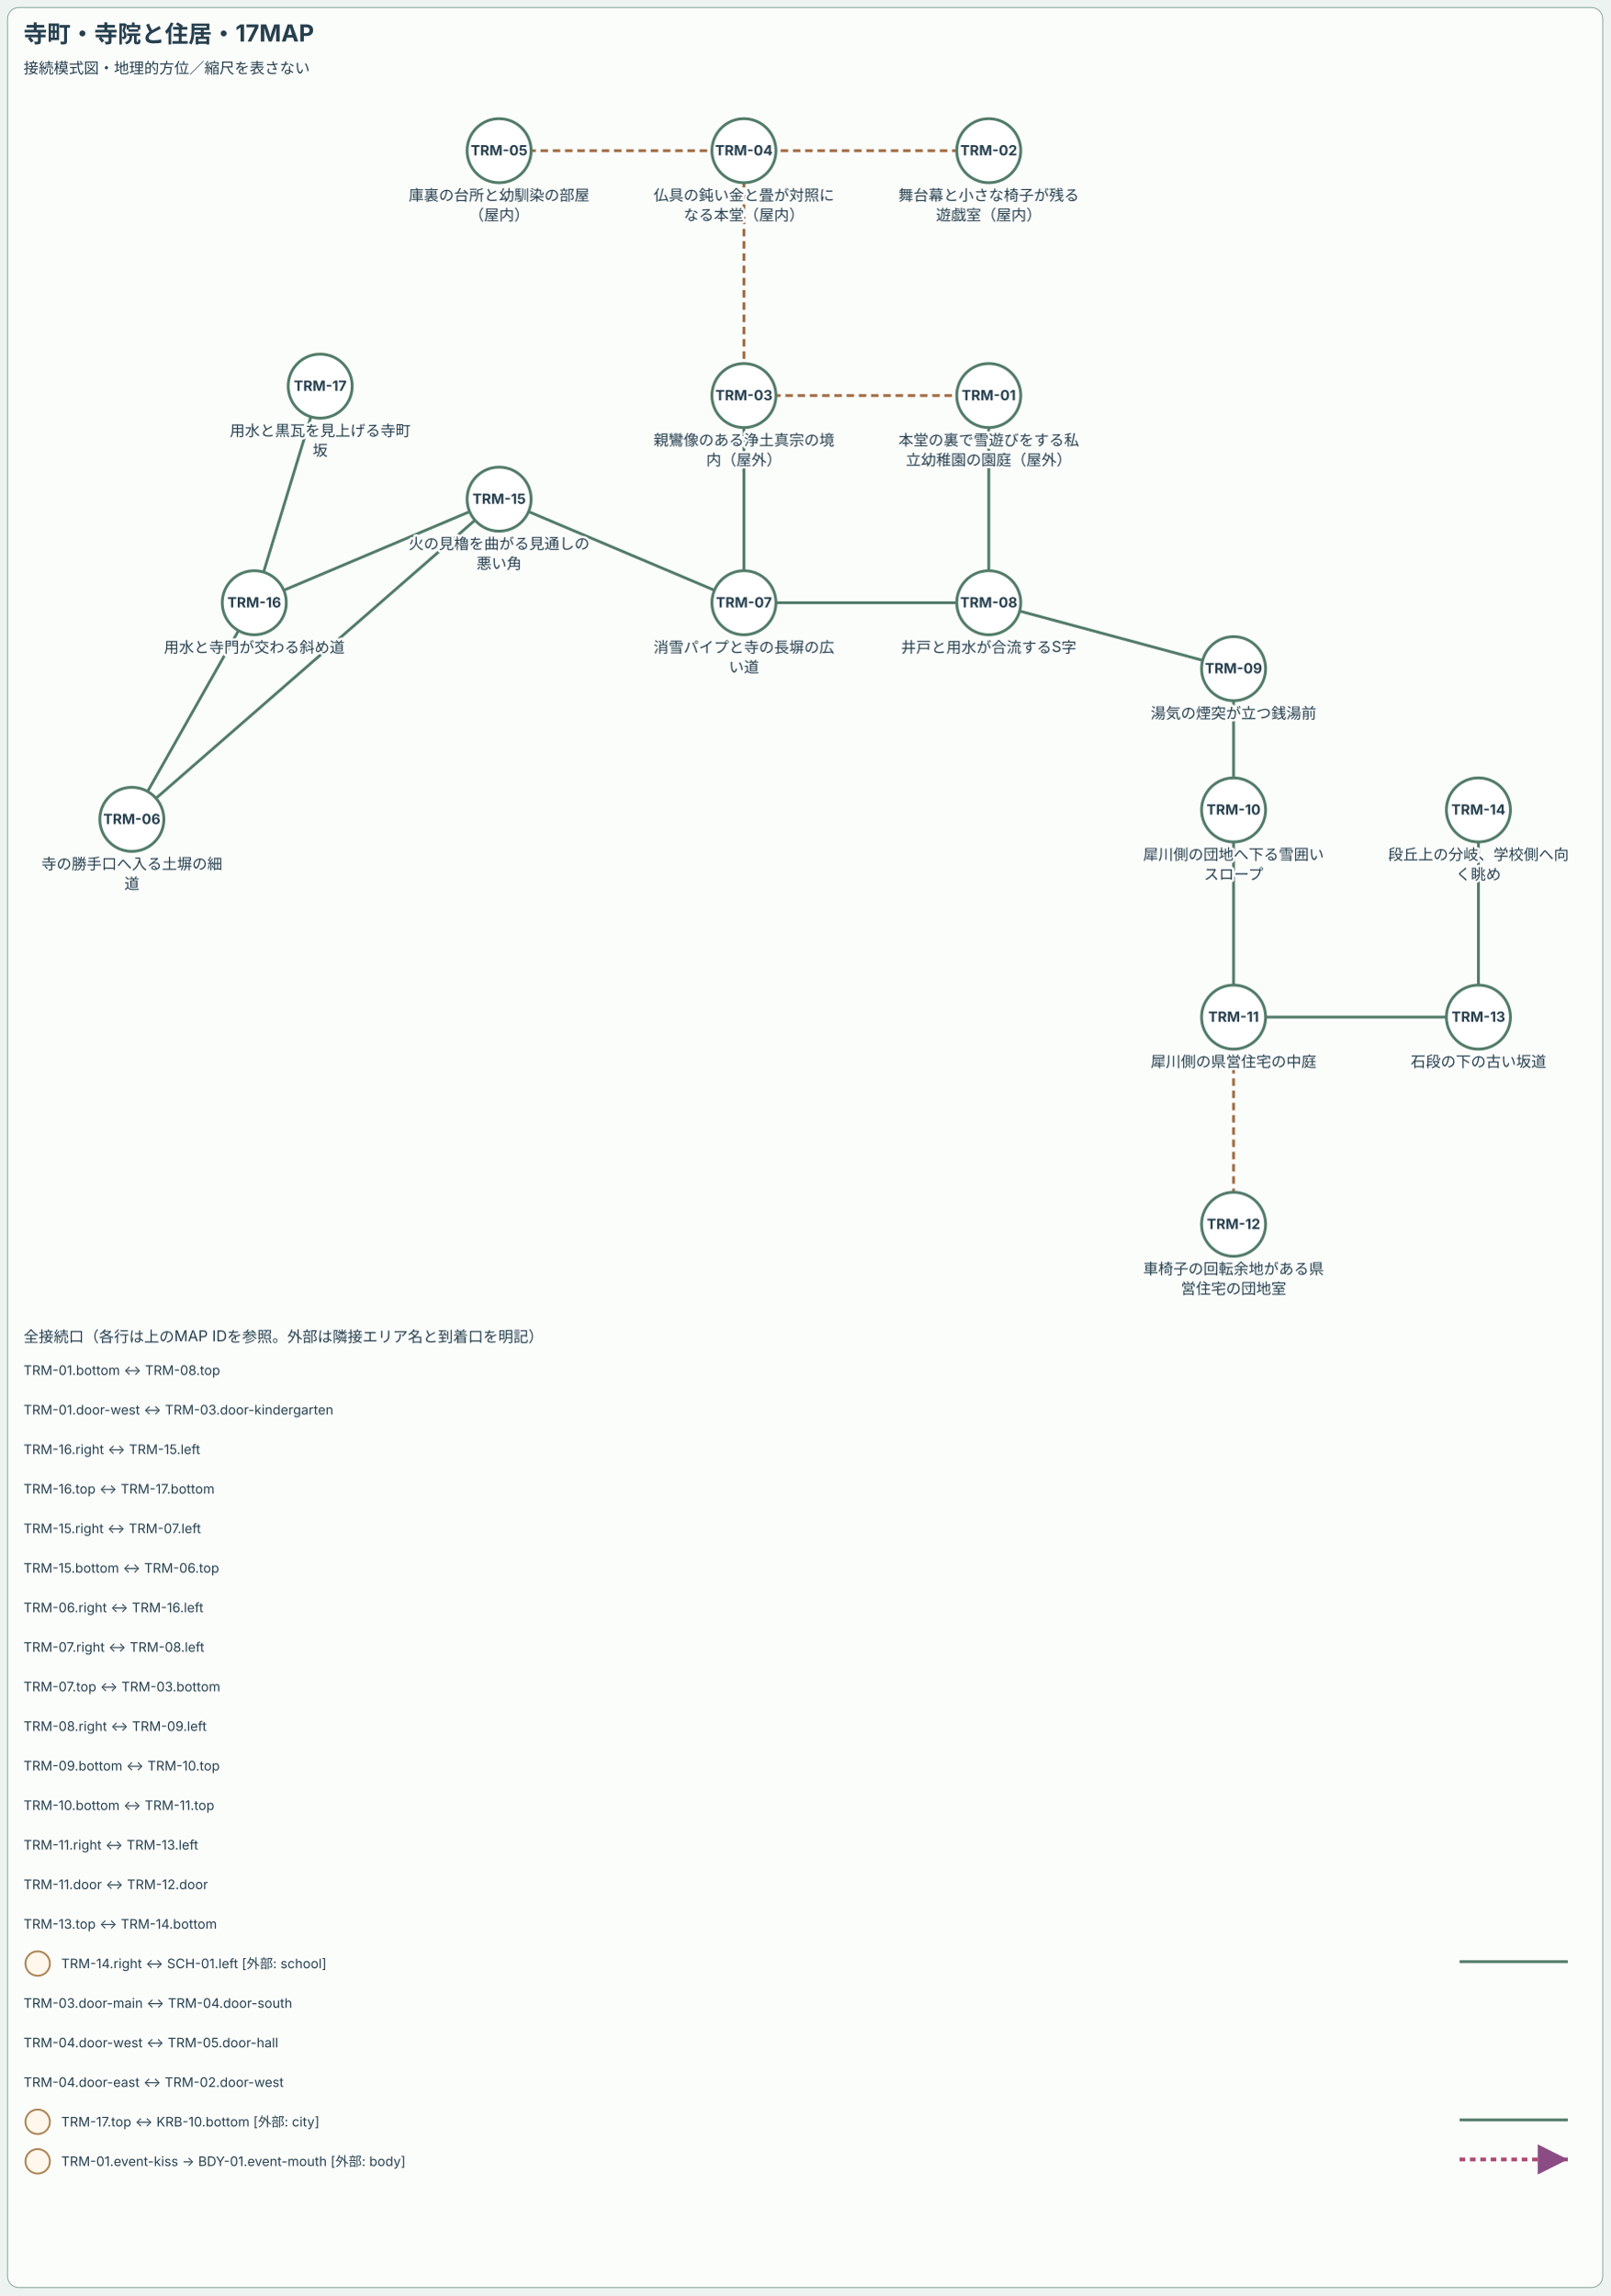
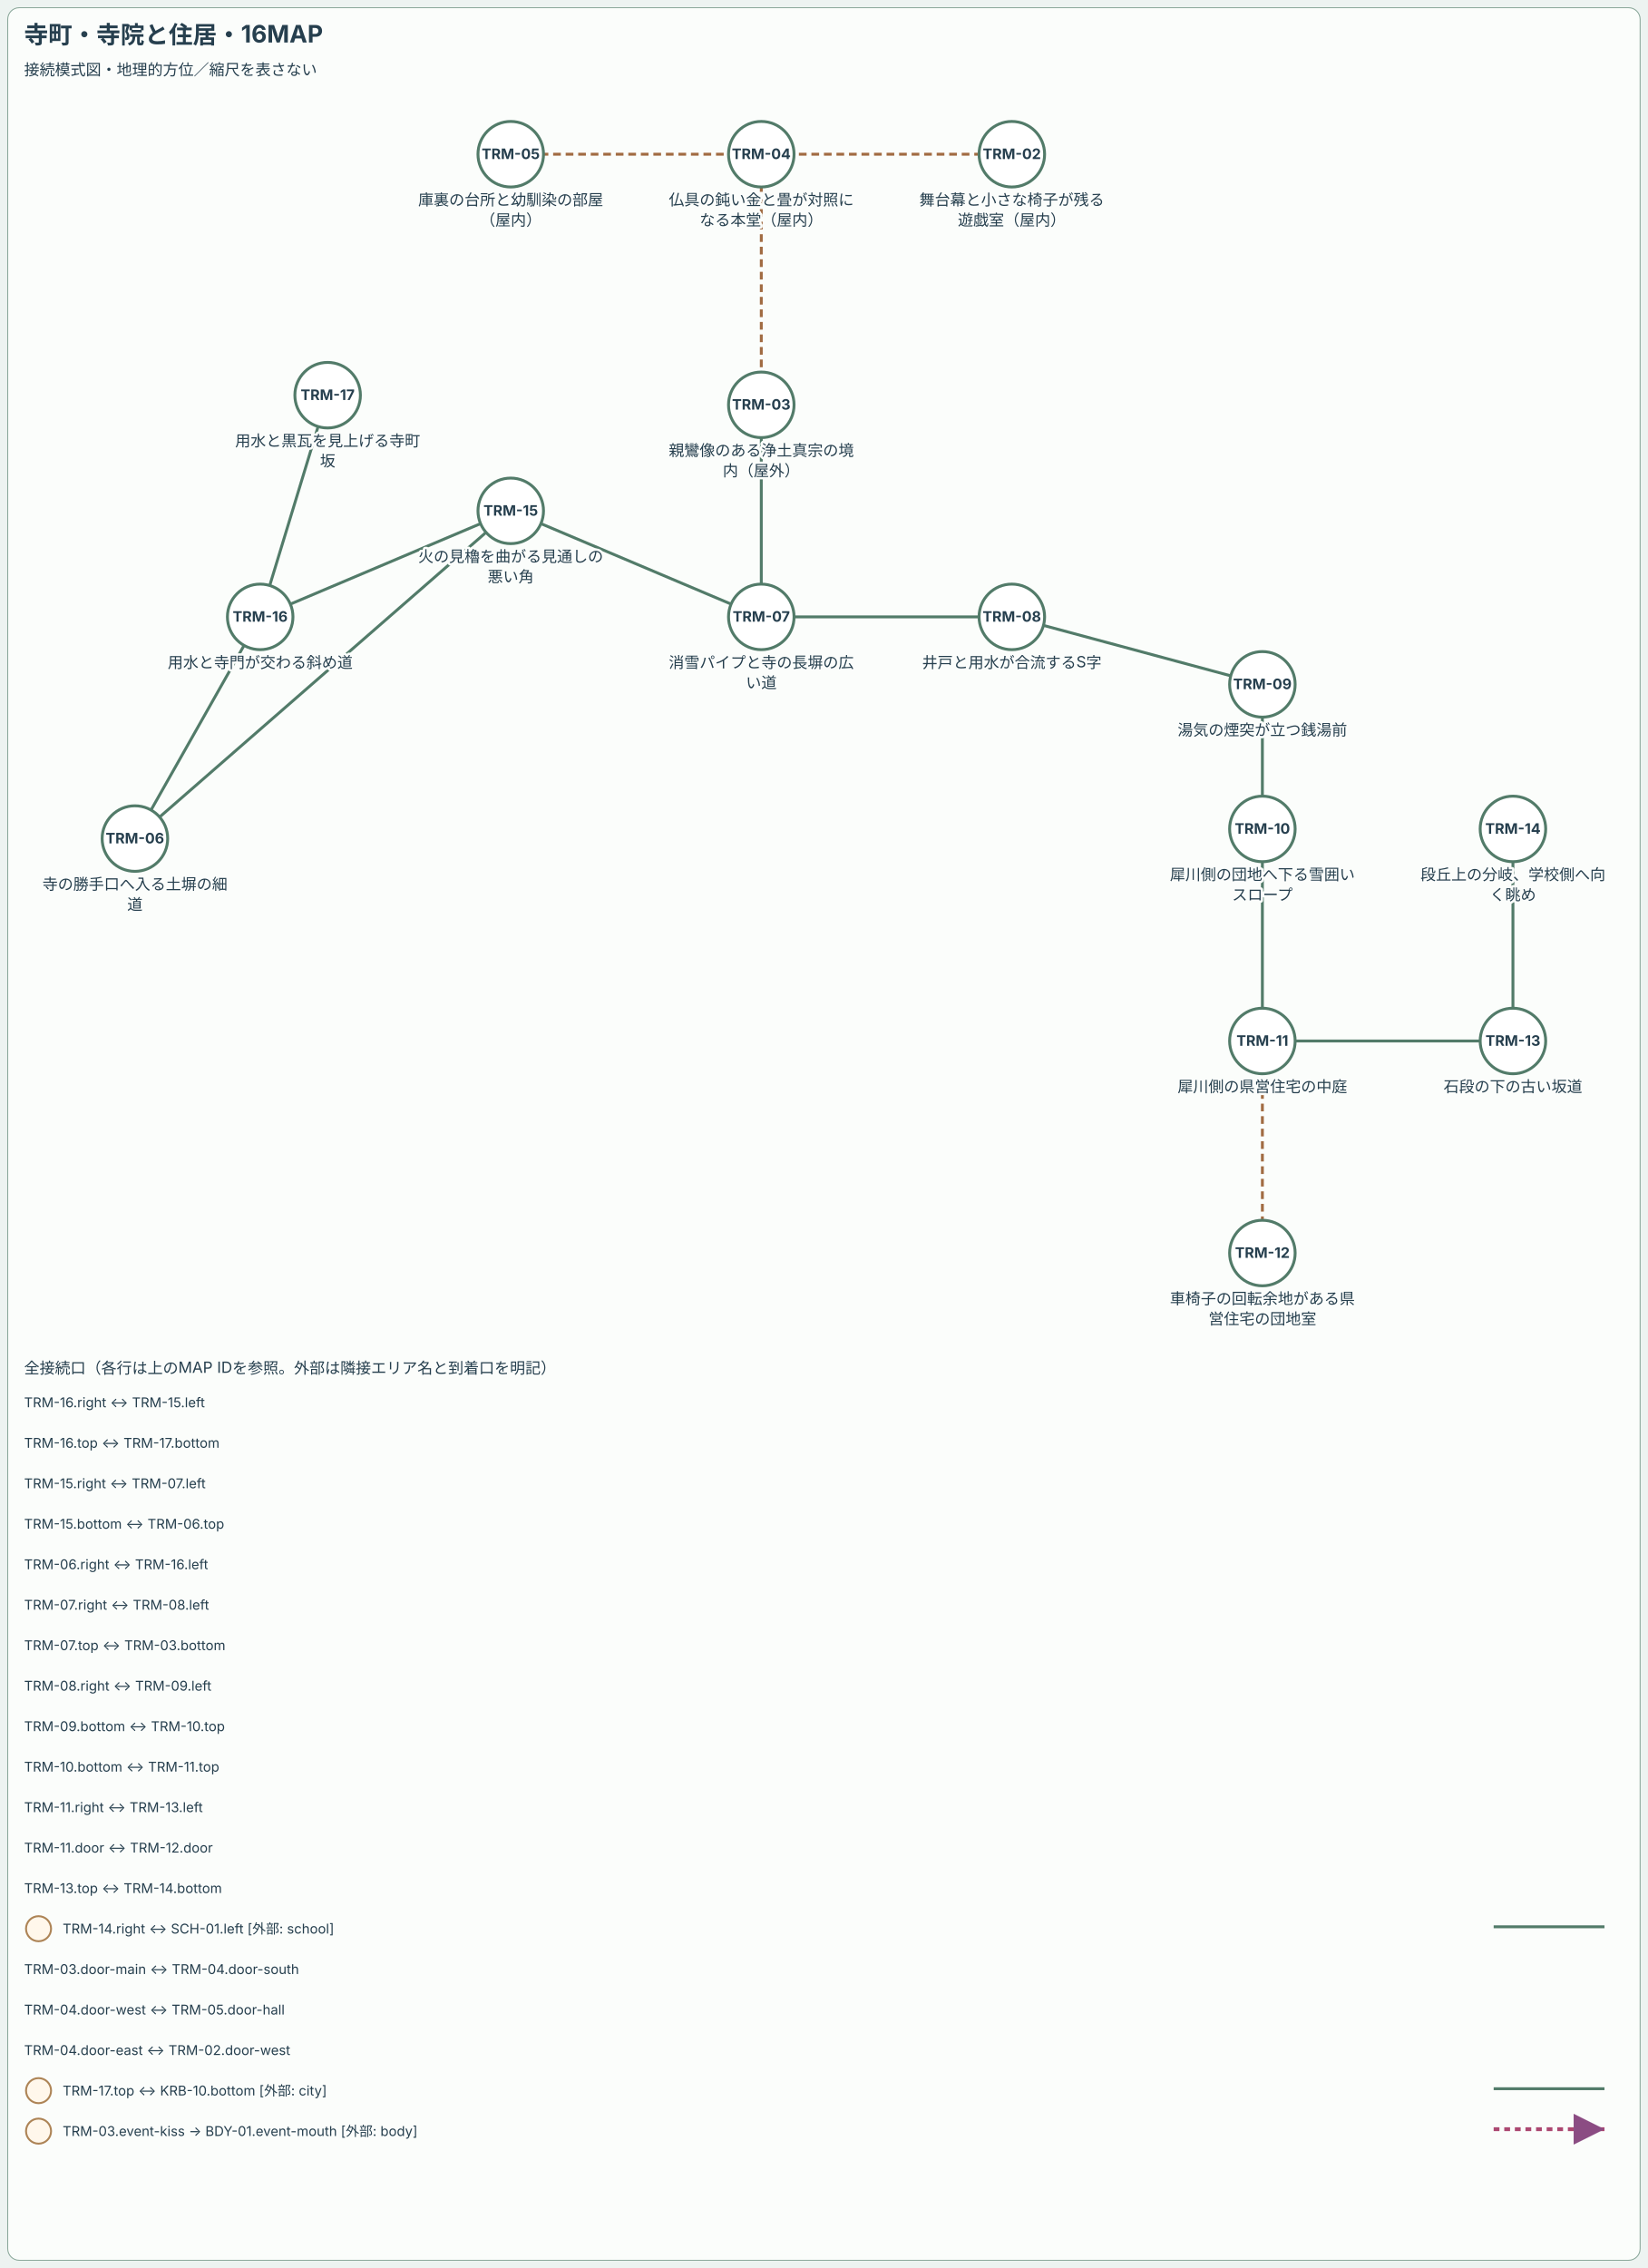
- <svg xmlns="http://www.w3.org/2000/svg" width="1710" height="2437" viewBox="0 0 1710 2437" role="img">
+ <svg xmlns="http://www.w3.org/2000/svg" width="1710" height="2353" viewBox="0 0 1710 2353" role="img">
  <defs>
    <marker id="directed-arrow" markerWidth="9" markerHeight="9" refX="8" refY="4" orient="auto">
      <path d="M0 0 L8 4 L0 8 Z" fill="#8b4c83" />
    </marker>
  </defs>
  <style>text{font-family:-apple-system,BlinkMacSystemFont,"Hiragino Sans",sans-serif;fill:#263f4e}.node{fill:#fff;stroke:#527b69;stroke-width:3}.ref{fill:#fff7eb;stroke:#ad8456;stroke-width:2}.edge{fill:none;stroke:#527b69;stroke-width:3}.door{fill:none;stroke:#a16b42;stroke-width:3;stroke-dasharray:8 5}.event{fill:none;stroke:#ac4871;stroke-width:4;stroke-dasharray:6 5}.oneway{fill:none;stroke:#5262a8;stroke-width:4}.id{font-size:15px;font-weight:bold;text-anchor:middle}.label{font-size:16px;text-anchor:middle;paint-order:stroke;stroke:#fbfdfb;stroke-width:5;stroke-linejoin:round}.note{font-size:16px}.small{font-size:14px}.heading{font-size:25px;font-weight:bold}</style>
-   <rect width="1710" height="2437" fill="#edf3f1" />
+   <rect width="1710" height="2353" fill="#edf3f1" />
  <g data-area="teramachi">
-     <rect x="8" y="8" width="1694" height="2421" rx="12" fill="#fbfdfb" stroke="#8aa79a" />
-     <text x="25" y="45" class="heading">寺町・寺院と住居・17MAP</text>
+     <rect x="8" y="8" width="1694" height="2337" rx="12" fill="#fbfdfb" stroke="#8aa79a" />
+     <text x="25" y="45" class="heading">寺町・寺院と住居・16MAP</text>
    <text x="25" y="78" class="note">接続模式図・地理的方位／縮尺を表さない</text>
-     <path class="edge" data-edge-id="TRM-01.bottom&gt;TRM-08.top:edge" data-kind="edge" data-from="TRM-01" data-to="TRM-08" data-from-port="bottom" data-to-port="top" d="M1050 420 L1050 640" />
-     <path class="door" data-edge-id="TRM-01.door-west&gt;TRM-03.door-kindergarten:door" data-kind="door" data-from="TRM-01" data-to="TRM-03" data-from-port="door-west" data-to-port="door-kindergarten" d="M1050 420 L790 420" />
    <path class="edge" data-edge-id="TRM-16.right&gt;TRM-15.left:edge" data-kind="edge" data-from="TRM-16" data-to="TRM-15" data-from-port="right" data-to-port="left" d="M270 640 L530 530" />
    <path class="edge" data-edge-id="TRM-16.top&gt;TRM-17.bottom:edge" data-kind="edge" data-from="TRM-16" data-to="TRM-17" data-from-port="top" data-to-port="bottom" d="M270 640 L340 410" />
    <path class="edge" data-edge-id="TRM-15.right&gt;TRM-07.left:edge" data-kind="edge" data-from="TRM-15" data-to="TRM-07" data-from-port="right" data-to-port="left" d="M530 530 L790 640" />
    <path class="edge" data-edge-id="TRM-15.bottom&gt;TRM-06.top:edge" data-kind="edge" data-from="TRM-15" data-to="TRM-06" data-from-port="bottom" data-to-port="top" d="M530 530 L140 870" />
    <path class="edge" data-edge-id="TRM-06.right&gt;TRM-16.left:edge" data-kind="edge" data-from="TRM-06" data-to="TRM-16" data-from-port="right" data-to-port="left" d="M140 870 L270 640" />
    <path class="edge" data-edge-id="TRM-07.right&gt;TRM-08.left:edge" data-kind="edge" data-from="TRM-07" data-to="TRM-08" data-from-port="right" data-to-port="left" d="M790 640 L1050 640" />
    <path class="edge" data-edge-id="TRM-07.top&gt;TRM-03.bottom:edge" data-kind="edge" data-from="TRM-07" data-to="TRM-03" data-from-port="top" data-to-port="bottom" d="M790 640 L790 420" />
    <path class="edge" data-edge-id="TRM-08.right&gt;TRM-09.left:edge" data-kind="edge" data-from="TRM-08" data-to="TRM-09" data-from-port="right" data-to-port="left" d="M1050 640 L1310 710" />
    <path class="edge" data-edge-id="TRM-09.bottom&gt;TRM-10.top:edge" data-kind="edge" data-from="TRM-09" data-to="TRM-10" data-from-port="bottom" data-to-port="top" d="M1310 710 L1310 860" />
    <path class="edge" data-edge-id="TRM-10.bottom&gt;TRM-11.top:edge" data-kind="edge" data-from="TRM-10" data-to="TRM-11" data-from-port="bottom" data-to-port="top" d="M1310 860 L1310 1080" />
    <path class="edge" data-edge-id="TRM-11.right&gt;TRM-13.left:edge" data-kind="edge" data-from="TRM-11" data-to="TRM-13" data-from-port="right" data-to-port="left" d="M1310 1080 L1570 1080" />
    <path class="door" data-edge-id="TRM-11.door&gt;TRM-12.door:door" data-kind="door" data-from="TRM-11" data-to="TRM-12" data-from-port="door" data-to-port="door" d="M1310 1080 L1310 1300" />
    <path class="edge" data-edge-id="TRM-13.top&gt;TRM-14.bottom:edge" data-kind="edge" data-from="TRM-13" data-to="TRM-14" data-from-port="top" data-to-port="bottom" d="M1570 1080 L1570 860" />
    <path class="door" data-edge-id="TRM-03.door-main&gt;TRM-04.door-south:door" data-kind="door" data-from="TRM-03" data-to="TRM-04" data-from-port="door-main" data-to-port="door-south" d="M790 420 L790 160" />
    <path class="door" data-edge-id="TRM-04.door-west&gt;TRM-05.door-hall:door" data-kind="door" data-from="TRM-04" data-to="TRM-05" data-from-port="door-west" data-to-port="door-hall" d="M790 160 L530 160" />
    <path class="door" data-edge-id="TRM-04.door-east&gt;TRM-02.door-west:door" data-kind="door" data-from="TRM-04" data-to="TRM-02" data-from-port="door-east" data-to-port="door-west" d="M790 160 L1050 160" />
-     <circle class="node" data-map="TRM-01" cx="1050" cy="420" r="34" />
-     <text class="id" x="1050" y="425">TRM-01</text>
-     <text x="1050" y="473" class="label">本堂の裏で雪遊びをする私</text>
-     <text x="1050" y="494" class="label">立幼稚園の園庭（屋外）</text>
    <circle class="node" data-map="TRM-02" cx="1050" cy="160" r="34" />
    <text class="id" x="1050" y="165">TRM-02</text>
    <text x="1050" y="213" class="label">舞台幕と小さな椅子が残る</text>
    <text x="1050" y="234" class="label">遊戯室（屋内）</text>
    <circle class="node" data-map="TRM-03" cx="790" cy="420" r="34" />
    <text class="id" x="790" y="425">TRM-03</text>
    <text x="790" y="473" class="label">親鸞像のある浄土真宗の境</text>
    <text x="790" y="494" class="label">内（屋外）</text>
    <circle class="node" data-map="TRM-04" cx="790" cy="160" r="34" />
    <text class="id" x="790" y="165">TRM-04</text>
    <text x="790" y="213" class="label">仏具の鈍い金と畳が対照に</text>
    <text x="790" y="234" class="label">なる本堂（屋内）</text>
    <circle class="node" data-map="TRM-05" cx="530" cy="160" r="34" />
    <text class="id" x="530" y="165">TRM-05</text>
    <text x="530" y="213" class="label">庫裏の台所と幼馴染の部屋</text>
    <text x="530" y="234" class="label">（屋内）</text>
    <circle class="node" data-map="TRM-06" cx="140" cy="870" r="34" />
    <text class="id" x="140" y="875">TRM-06</text>
    <text x="140" y="923" class="label">寺の勝手口へ入る土塀の細</text>
    <text x="140" y="944" class="label">道</text>
    <circle class="node" data-map="TRM-07" cx="790" cy="640" r="34" />
    <text class="id" x="790" y="645">TRM-07</text>
    <text x="790" y="693" class="label">消雪パイプと寺の長塀の広</text>
    <text x="790" y="714" class="label">い道</text>
    <circle class="node" data-map="TRM-08" cx="1050" cy="640" r="34" />
    <text class="id" x="1050" y="645">TRM-08</text>
    <text x="1050" y="693" class="label">井戸と用水が合流するS字</text>
    <circle class="node" data-map="TRM-09" cx="1310" cy="710" r="34" />
    <text class="id" x="1310" y="715">TRM-09</text>
    <text x="1310" y="763" class="label">湯気の煙突が立つ銭湯前</text>
    <circle class="node" data-map="TRM-10" cx="1310" cy="860" r="34" />
    <text class="id" x="1310" y="865">TRM-10</text>
    <text x="1310" y="913" class="label">犀川側の団地へ下る雪囲い</text>
    <text x="1310" y="934" class="label">スロープ</text>
    <circle class="node" data-map="TRM-11" cx="1310" cy="1080" r="34" />
    <text class="id" x="1310" y="1085">TRM-11</text>
    <text x="1310" y="1133" class="label">犀川側の県営住宅の中庭</text>
    <circle class="node" data-map="TRM-12" cx="1310" cy="1300" r="34" />
    <text class="id" x="1310" y="1305">TRM-12</text>
    <text x="1310" y="1353" class="label">車椅子の回転余地がある県</text>
    <text x="1310" y="1374" class="label">営住宅の団地室</text>
    <circle class="node" data-map="TRM-13" cx="1570" cy="1080" r="34" />
    <text class="id" x="1570" y="1085">TRM-13</text>
    <text x="1570" y="1133" class="label">石段の下の古い坂道</text>
    <circle class="node" data-map="TRM-14" cx="1570" cy="860" r="34" />
    <text class="id" x="1570" y="865">TRM-14</text>
    <text x="1570" y="913" class="label">段丘上の分岐、学校側へ向</text>
    <text x="1570" y="934" class="label">く眺め</text>
    <circle class="node" data-map="TRM-15" cx="530" cy="530" r="34" />
    <text class="id" x="530" y="535">TRM-15</text>
    <text x="530" y="583" class="label">火の見櫓を曲がる見通しの</text>
    <text x="530" y="604" class="label">悪い角</text>
    <circle class="node" data-map="TRM-16" cx="270" cy="640" r="34" />
    <text class="id" x="270" y="645">TRM-16</text>
    <text x="270" y="693" class="label">用水と寺門が交わる斜め道</text>
    <circle class="node" data-map="TRM-17" cx="340" cy="410" r="34" />
    <text class="id" x="340" y="415">TRM-17</text>
    <text x="340" y="463" class="label">用水と黒瓦を見上げる寺町</text>
    <text x="340" y="484" class="label">坂</text>
    <text x="25" y="1425" class="note">全接続口（各行は上のMAP IDを参照。外部は隣接エリア名と到着口を明記）</text>
-     <text x="25" y="1460" class="small">TRM-01.bottom ↔ TRM-08.top</text>
-     <text x="25" y="1502" class="small">TRM-01.door-west ↔ TRM-03.door-kindergarten</text>
-     <text x="25" y="1544" class="small">TRM-16.right ↔ TRM-15.left</text>
-     <text x="25" y="1586" class="small">TRM-16.top ↔ TRM-17.bottom</text>
-     <text x="25" y="1628" class="small">TRM-15.right ↔ TRM-07.left</text>
-     <text x="25" y="1670" class="small">TRM-15.bottom ↔ TRM-06.top</text>
-     <text x="25" y="1712" class="small">TRM-06.right ↔ TRM-16.left</text>
-     <text x="25" y="1754" class="small">TRM-07.right ↔ TRM-08.left</text>
-     <text x="25" y="1796" class="small">TRM-07.top ↔ TRM-03.bottom</text>
-     <text x="25" y="1838" class="small">TRM-08.right ↔ TRM-09.left</text>
-     <text x="25" y="1880" class="small">TRM-09.bottom ↔ TRM-10.top</text>
-     <text x="25" y="1922" class="small">TRM-10.bottom ↔ TRM-11.top</text>
-     <text x="25" y="1964" class="small">TRM-11.right ↔ TRM-13.left</text>
-     <text x="25" y="2006" class="small">TRM-11.door ↔ TRM-12.door</text>
-     <text x="25" y="2048" class="small">TRM-13.top ↔ TRM-14.bottom</text>
-     <circle class="ref" data-reference-map="SCH-01" data-reference="SCH-01" cx="40" cy="2085" r="13" />
-     <text x="65" y="2090" class="small">TRM-14.right ↔ SCH-01.left  [外部: school]</text>
-     <path class="edge" data-edge-id="TRM-14.right&gt;SCH-01.left:edge" data-kind="edge" data-from="TRM-14" data-to="SCH-01" data-from-port="right" data-to-port="left" d="M1550 2083 L1665 2083" />
-     <text x="25" y="2132" class="small">TRM-03.door-main ↔ TRM-04.door-south</text>
-     <text x="25" y="2174" class="small">TRM-04.door-west ↔ TRM-05.door-hall</text>
-     <text x="25" y="2216" class="small">TRM-04.door-east ↔ TRM-02.door-west</text>
-     <circle class="ref" data-reference-map="KRB-10" data-reference="KRB-10" cx="40" cy="2253" r="13" />
-     <text x="65" y="2258" class="small">TRM-17.top ↔ KRB-10.bottom  [外部: city]</text>
-     <path class="edge" data-edge-id="TRM-17.top&gt;KRB-10.bottom:edge" data-kind="edge" data-from="TRM-17" data-to="KRB-10" data-from-port="top" data-to-port="bottom" d="M1550 2251 L1665 2251" />
-     <circle class="ref" data-reference-map="BDY-01" data-reference="BDY-01" cx="40" cy="2295" r="13" />
-     <text x="65" y="2300" class="small">TRM-01.event-kiss → BDY-01.event-mouth  [外部: body]</text>
-     <path class="event" data-edge-id="TRM-01.event-kiss&gt;BDY-01.event-mouth:event" data-kind="event" data-from="TRM-01" data-to="BDY-01" data-from-port="event-kiss" data-to-port="event-mouth" d="M1550 2293 L1665 2293" marker-end="url(#directed-arrow)" />
+     <text x="25" y="1460" class="small">TRM-16.right ↔ TRM-15.left</text>
+     <text x="25" y="1502" class="small">TRM-16.top ↔ TRM-17.bottom</text>
+     <text x="25" y="1544" class="small">TRM-15.right ↔ TRM-07.left</text>
+     <text x="25" y="1586" class="small">TRM-15.bottom ↔ TRM-06.top</text>
+     <text x="25" y="1628" class="small">TRM-06.right ↔ TRM-16.left</text>
+     <text x="25" y="1670" class="small">TRM-07.right ↔ TRM-08.left</text>
+     <text x="25" y="1712" class="small">TRM-07.top ↔ TRM-03.bottom</text>
+     <text x="25" y="1754" class="small">TRM-08.right ↔ TRM-09.left</text>
+     <text x="25" y="1796" class="small">TRM-09.bottom ↔ TRM-10.top</text>
+     <text x="25" y="1838" class="small">TRM-10.bottom ↔ TRM-11.top</text>
+     <text x="25" y="1880" class="small">TRM-11.right ↔ TRM-13.left</text>
+     <text x="25" y="1922" class="small">TRM-11.door ↔ TRM-12.door</text>
+     <text x="25" y="1964" class="small">TRM-13.top ↔ TRM-14.bottom</text>
+     <circle class="ref" data-reference-map="SCH-01" data-reference="SCH-01" cx="40" cy="2001" r="13" />
+     <text x="65" y="2006" class="small">TRM-14.right ↔ SCH-01.left  [外部: school]</text>
+     <path class="edge" data-edge-id="TRM-14.right&gt;SCH-01.left:edge" data-kind="edge" data-from="TRM-14" data-to="SCH-01" data-from-port="right" data-to-port="left" d="M1550 1999 L1665 1999" />
+     <text x="25" y="2048" class="small">TRM-03.door-main ↔ TRM-04.door-south</text>
+     <text x="25" y="2090" class="small">TRM-04.door-west ↔ TRM-05.door-hall</text>
+     <text x="25" y="2132" class="small">TRM-04.door-east ↔ TRM-02.door-west</text>
+     <circle class="ref" data-reference-map="KRB-10" data-reference="KRB-10" cx="40" cy="2169" r="13" />
+     <text x="65" y="2174" class="small">TRM-17.top ↔ KRB-10.bottom  [外部: city]</text>
+     <path class="edge" data-edge-id="TRM-17.top&gt;KRB-10.bottom:edge" data-kind="edge" data-from="TRM-17" data-to="KRB-10" data-from-port="top" data-to-port="bottom" d="M1550 2167 L1665 2167" />
+     <circle class="ref" data-reference-map="BDY-01" data-reference="BDY-01" cx="40" cy="2211" r="13" />
+     <text x="65" y="2216" class="small">TRM-03.event-kiss → BDY-01.event-mouth  [外部: body]</text>
+     <path class="event" data-edge-id="TRM-03.event-kiss&gt;BDY-01.event-mouth:event" data-kind="event" data-from="TRM-03" data-to="BDY-01" data-from-port="event-kiss" data-to-port="event-mouth" d="M1550 2209 L1665 2209" marker-end="url(#directed-arrow)" />
  </g>
</svg>
